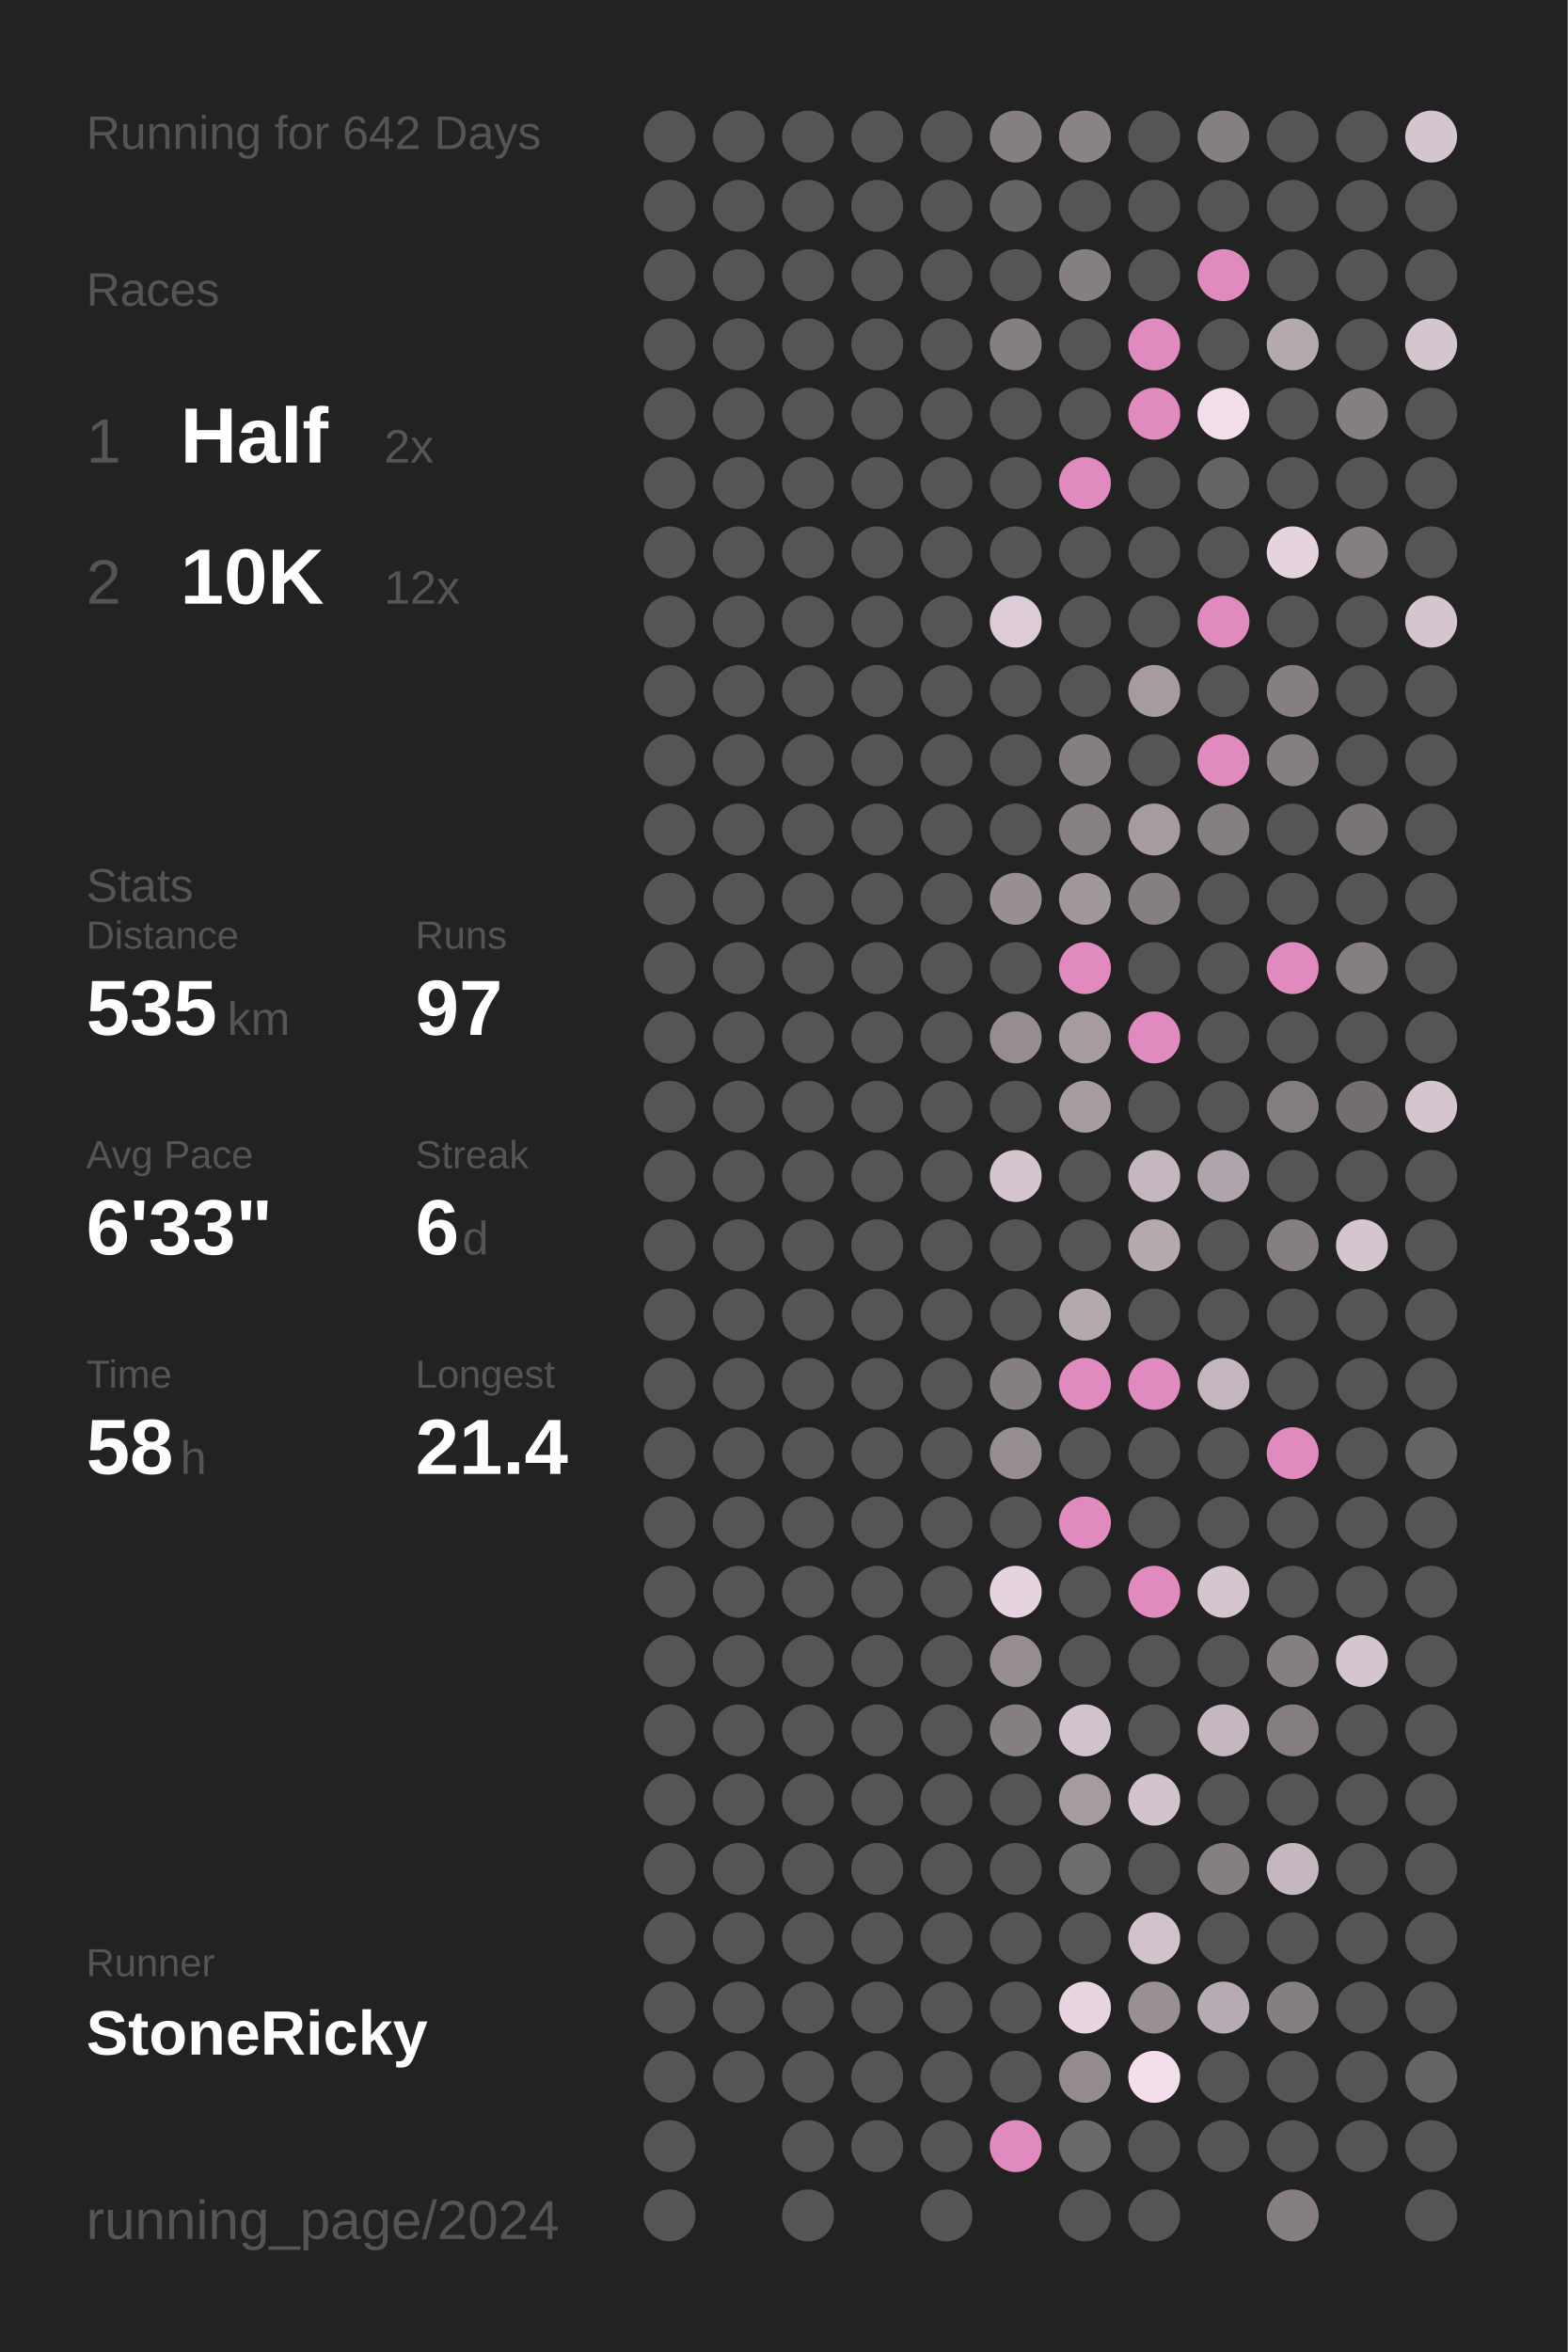
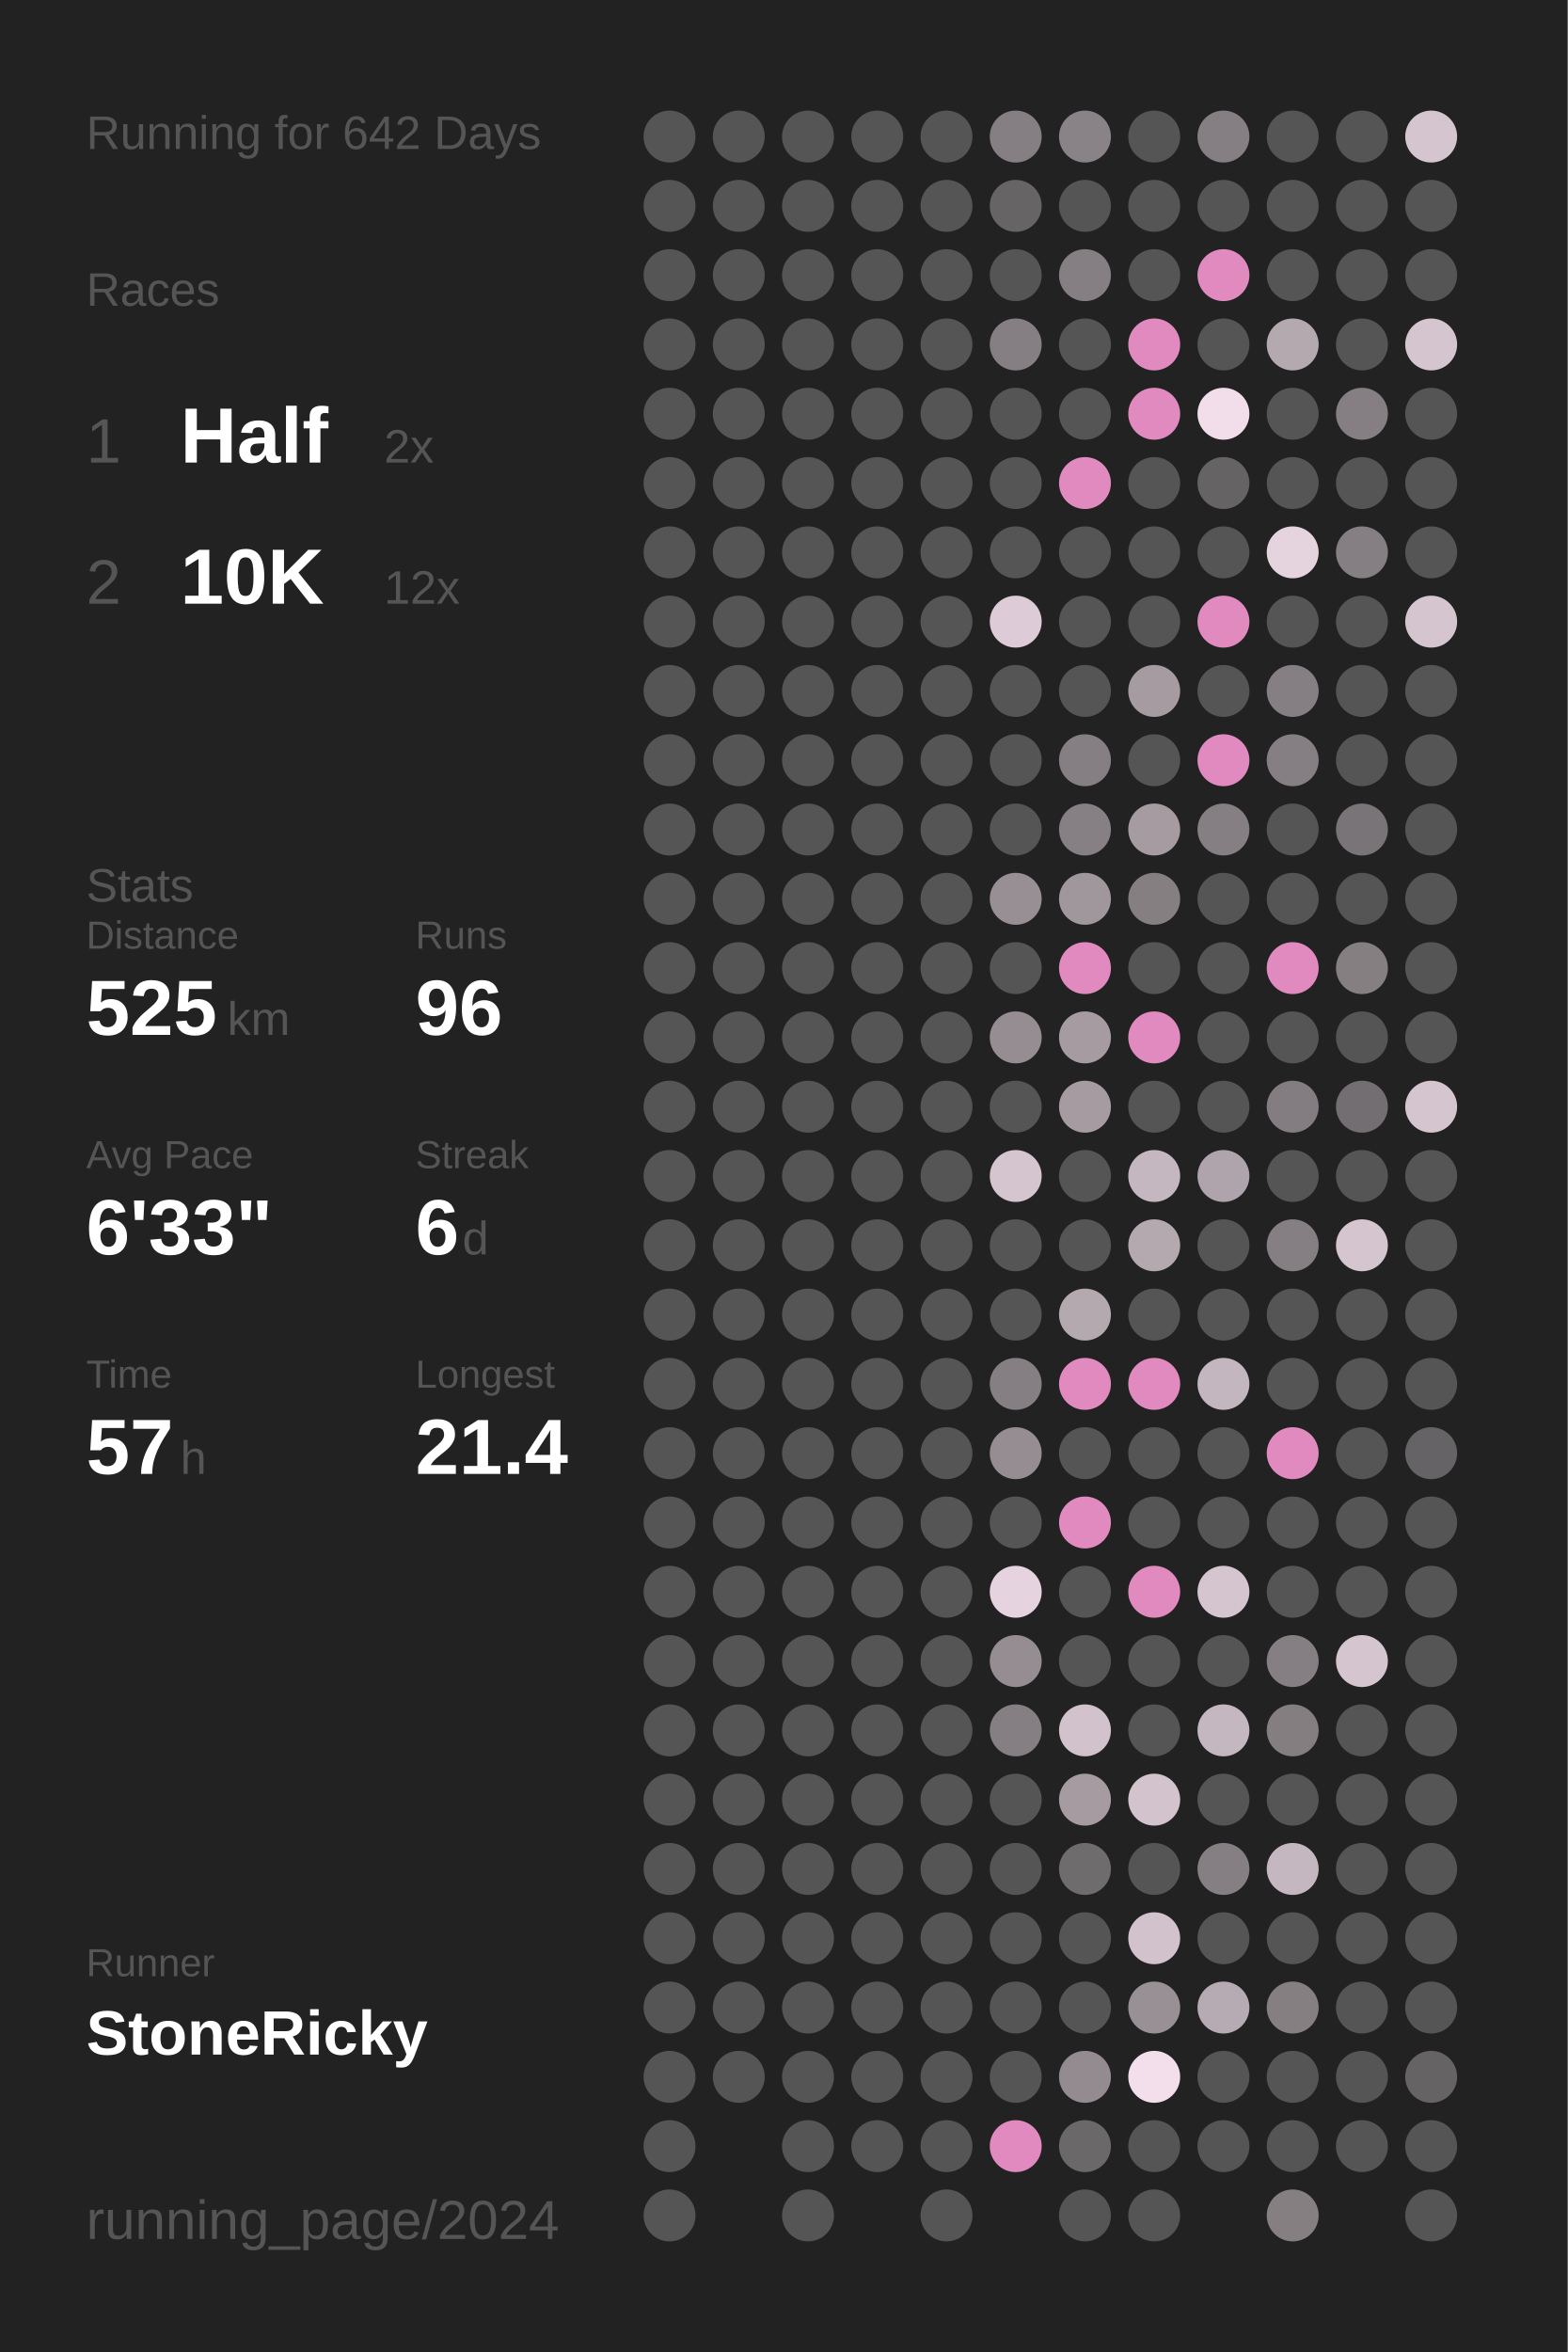
<svg xmlns="http://www.w3.org/2000/svg" baseProfile="full" height="300mm" version="1.1" viewBox="0,0,200,300" width="200mm">
  <defs />
  <rect fill="#222222" height="300" width="200" x="0" y="0" />
  <text fill="#555555" style="font-size:6px; font-family:Arial;" x="11" y="19">Running for 642 Days</text>
  <text fill="#555555" style="font-size:6px; font-family:Arial;" x="11" y="39">Races</text>
  <text fill="#555555" style="font-size:8px; font-family:Arial;" x="11" y="59">1</text>
  <text fill="#FFFFFF" style="font-size:10px; font-family:Arial; font-weight:bold;" x="23" y="59">Half</text>
  <text fill="#555555" style="font-size:6px; font-family:Arial;" x="49" y="59">2x</text>
  <text fill="#555555" style="font-size:8px; font-family:Arial;" x="11" y="77">2</text>
  <text fill="#FFFFFF" style="font-size:10px; font-family:Arial; font-weight:bold;" x="23" y="77">10K</text>
  <text fill="#555555" style="font-size:6px; font-family:Arial;" x="49" y="77">12x</text>
  <text fill="#555555" style="font-size:6px; font-family:Arial;" x="11" y="115">Stats</text>
  <text fill="#555555" style="font-size:5px; font-family:Arial;" x="11" y="121">Distance</text>
-   <text fill="#FFFFFF" style="font-size:10px; font-family:Arial; font-weight:bold;" x="11" y="132">535</text>
+   <text fill="#FFFFFF" style="font-size:10px; font-family:Arial; font-weight:bold;" x="11" y="132">525</text>
  <text fill="#555555" style="font-size:6px; font-family:Arial;" x="29" y="132">km</text>
  <text fill="#555555" style="font-size:5px; font-family:Arial;" x="53" y="121">Runs</text>
-   <text fill="#FFFFFF" style="font-size:10px; font-family:Arial; font-weight:bold;" x="53" y="132">97</text>
+   <text fill="#FFFFFF" style="font-size:10px; font-family:Arial; font-weight:bold;" x="53" y="132">96</text>
  <text fill="#555555" style="font-size:5px; font-family:Arial;" x="11" y="149">Avg Pace</text>
  <text fill="#FFFFFF" style="font-size:10px; font-family:Arial; font-weight:bold;" x="11" y="160">6'33"</text>
  <text fill="#555555" style="font-size:5px; font-family:Arial;" x="53" y="149">Streak</text>
  <text fill="#FFFFFF" style="font-size:10px; font-family:Arial; font-weight:bold;" x="53" y="160">6</text>
  <text fill="#555555" style="font-size:6px; font-family:Arial;" x="59" y="160">d</text>
  <text fill="#555555" style="font-size:5px; font-family:Arial;" x="11" y="177">Time</text>
-   <text fill="#FFFFFF" style="font-size:10px; font-family:Arial; font-weight:bold;" x="11" y="188">58</text>
+   <text fill="#FFFFFF" style="font-size:10px; font-family:Arial; font-weight:bold;" x="11" y="188">57</text>
  <text fill="#555555" style="font-size:6px; font-family:Arial;" x="23" y="188">h</text>
  <text fill="#555555" style="font-size:5px; font-family:Arial;" x="53" y="177">Longest</text>
  <text fill="#FFFFFF" style="font-size:10px; font-family:Arial; font-weight:bold;" x="53" y="188">21.4</text>
  <text fill="#555555" style="font-size:5px; font-family:Arial;" x="11" y="252.065">Runner</text>
  <text fill="#FFFFFF" style="font-size:8px; font-family:Arial; font-weight:bold;" x="11" y="262.065">StoneRicky</text>
  <text fill="#555555" style="font-size:7px; font-family:Arial;" x="11" y="285.581">running_page/2024</text>
  <circle cx="85.417" cy="17.419" fill="#555555" r="3.312" />
  <circle cx="85.417" cy="26.258" fill="#555555" r="3.312" />
  <circle cx="85.417" cy="35.097" fill="#555555" r="3.312" />
  <circle cx="85.417" cy="43.935" fill="#555555" r="3.312" />
  <circle cx="85.417" cy="52.774" fill="#555555" r="3.312" />
  <circle cx="85.417" cy="61.613" fill="#555555" r="3.312" />
  <circle cx="85.417" cy="70.452" fill="#555555" r="3.312" />
  <circle cx="85.417" cy="79.29" fill="#555555" r="3.312" />
  <circle cx="85.417" cy="88.129" fill="#555555" r="3.312" />
  <circle cx="85.417" cy="96.968" fill="#555555" r="3.312" />
  <circle cx="85.417" cy="105.806" fill="#555555" r="3.312" />
  <circle cx="85.417" cy="114.645" fill="#555555" r="3.312" />
  <circle cx="85.417" cy="123.484" fill="#555555" r="3.312" />
  <circle cx="85.417" cy="132.323" fill="#555555" r="3.312" />
  <circle cx="85.417" cy="141.161" fill="#555555" r="3.312" />
  <circle cx="85.417" cy="150" fill="#555555" r="3.312" />
  <circle cx="85.417" cy="158.839" fill="#555555" r="3.312" />
  <circle cx="85.417" cy="167.677" fill="#555555" r="3.312" />
  <circle cx="85.417" cy="176.516" fill="#555555" r="3.312" />
  <circle cx="85.417" cy="185.355" fill="#555555" r="3.312" />
  <circle cx="85.417" cy="194.194" fill="#555555" r="3.312" />
  <circle cx="85.417" cy="203.032" fill="#555555" r="3.312" />
  <circle cx="85.417" cy="211.871" fill="#555555" r="3.312" />
  <circle cx="85.417" cy="220.71" fill="#555555" r="3.312" />
  <circle cx="85.417" cy="229.548" fill="#555555" r="3.312" />
  <circle cx="85.417" cy="238.387" fill="#555555" r="3.312" />
  <circle cx="85.417" cy="247.226" fill="#555555" r="3.312" />
  <circle cx="85.417" cy="256.065" fill="#555555" r="3.312" />
  <circle cx="85.417" cy="264.903" fill="#555555" r="3.312" />
  <circle cx="85.417" cy="273.742" fill="#555555" r="3.312" />
  <circle cx="85.417" cy="282.581" fill="#555555" r="3.312" />
  <circle cx="94.25" cy="17.419" fill="#555555" r="3.312" />
  <circle cx="94.25" cy="26.258" fill="#555555" r="3.312" />
  <circle cx="94.25" cy="35.097" fill="#555555" r="3.312" />
  <circle cx="94.25" cy="43.935" fill="#555555" r="3.312" />
  <circle cx="94.25" cy="52.774" fill="#555555" r="3.312" />
  <circle cx="94.25" cy="61.613" fill="#555555" r="3.312" />
  <circle cx="94.25" cy="70.452" fill="#555555" r="3.312" />
  <circle cx="94.25" cy="79.29" fill="#555555" r="3.312" />
  <circle cx="94.25" cy="88.129" fill="#555555" r="3.312" />
  <circle cx="94.25" cy="96.968" fill="#555555" r="3.312" />
  <circle cx="94.25" cy="105.806" fill="#555555" r="3.312" />
  <circle cx="94.25" cy="114.645" fill="#555555" r="3.312" />
  <circle cx="94.25" cy="123.484" fill="#555555" r="3.312" />
  <circle cx="94.25" cy="132.323" fill="#555555" r="3.312" />
  <circle cx="94.25" cy="141.161" fill="#555555" r="3.312" />
  <circle cx="94.25" cy="150" fill="#555555" r="3.312" />
  <circle cx="94.25" cy="158.839" fill="#555555" r="3.312" />
  <circle cx="94.25" cy="167.677" fill="#555555" r="3.312" />
  <circle cx="94.25" cy="176.516" fill="#555555" r="3.312" />
  <circle cx="94.25" cy="185.355" fill="#555555" r="3.312" />
  <circle cx="94.25" cy="194.194" fill="#555555" r="3.312" />
  <circle cx="94.25" cy="203.032" fill="#555555" r="3.312" />
  <circle cx="94.25" cy="211.871" fill="#555555" r="3.312" />
  <circle cx="94.25" cy="220.71" fill="#555555" r="3.312" />
  <circle cx="94.25" cy="229.548" fill="#555555" r="3.312" />
  <circle cx="94.25" cy="238.387" fill="#555555" r="3.312" />
  <circle cx="94.25" cy="247.226" fill="#555555" r="3.312" />
  <circle cx="94.25" cy="256.065" fill="#555555" r="3.312" />
  <circle cx="94.25" cy="264.903" fill="#555555" r="3.312" />
  <circle cx="103.083" cy="17.419" fill="#555555" r="3.312" />
  <circle cx="103.083" cy="26.258" fill="#555555" r="3.312" />
  <circle cx="103.083" cy="35.097" fill="#555555" r="3.312" />
  <circle cx="103.083" cy="43.935" fill="#555555" r="3.312" />
  <circle cx="103.083" cy="52.774" fill="#555555" r="3.312" />
  <circle cx="103.083" cy="61.613" fill="#555555" r="3.312" />
  <circle cx="103.083" cy="70.452" fill="#555555" r="3.312" />
  <circle cx="103.083" cy="79.29" fill="#555555" r="3.312" />
  <circle cx="103.083" cy="88.129" fill="#555555" r="3.312" />
  <circle cx="103.083" cy="96.968" fill="#555555" r="3.312" />
  <circle cx="103.083" cy="105.806" fill="#555555" r="3.312" />
  <circle cx="103.083" cy="114.645" fill="#555555" r="3.312" />
  <circle cx="103.083" cy="123.484" fill="#555555" r="3.312" />
  <circle cx="103.083" cy="132.323" fill="#555555" r="3.312" />
  <circle cx="103.083" cy="141.161" fill="#555555" r="3.312" />
  <circle cx="103.083" cy="150" fill="#555555" r="3.312" />
  <circle cx="103.083" cy="158.839" fill="#555555" r="3.312" />
  <circle cx="103.083" cy="167.677" fill="#555555" r="3.312" />
  <circle cx="103.083" cy="176.516" fill="#555555" r="3.312" />
  <circle cx="103.083" cy="185.355" fill="#555555" r="3.312" />
  <circle cx="103.083" cy="194.194" fill="#555555" r="3.312" />
  <circle cx="103.083" cy="203.032" fill="#555555" r="3.312" />
  <circle cx="103.083" cy="211.871" fill="#555555" r="3.312" />
  <circle cx="103.083" cy="220.71" fill="#555555" r="3.312" />
  <circle cx="103.083" cy="229.548" fill="#555555" r="3.312" />
  <circle cx="103.083" cy="238.387" fill="#555555" r="3.312" />
  <circle cx="103.083" cy="247.226" fill="#555555" r="3.312" />
  <circle cx="103.083" cy="256.065" fill="#555555" r="3.312" />
  <circle cx="103.083" cy="264.903" fill="#555555" r="3.312" />
  <circle cx="103.083" cy="273.742" fill="#555555" r="3.312" />
  <circle cx="103.083" cy="282.581" fill="#555555" r="3.312" />
  <circle cx="111.917" cy="17.419" fill="#555555" r="3.312" />
  <circle cx="111.917" cy="26.258" fill="#555555" r="3.312" />
  <circle cx="111.917" cy="35.097" fill="#555555" r="3.312" />
  <circle cx="111.917" cy="43.935" fill="#555555" r="3.312" />
  <circle cx="111.917" cy="52.774" fill="#555555" r="3.312" />
  <circle cx="111.917" cy="61.613" fill="#555555" r="3.312" />
  <circle cx="111.917" cy="70.452" fill="#555555" r="3.312" />
  <circle cx="111.917" cy="79.29" fill="#555555" r="3.312" />
  <circle cx="111.917" cy="88.129" fill="#555555" r="3.312" />
  <circle cx="111.917" cy="96.968" fill="#555555" r="3.312" />
  <circle cx="111.917" cy="105.806" fill="#555555" r="3.312" />
  <circle cx="111.917" cy="114.645" fill="#555555" r="3.312" />
  <circle cx="111.917" cy="123.484" fill="#555555" r="3.312" />
  <circle cx="111.917" cy="132.323" fill="#555555" r="3.312" />
  <circle cx="111.917" cy="141.161" fill="#555555" r="3.312" />
  <circle cx="111.917" cy="150" fill="#555555" r="3.312" />
  <circle cx="111.917" cy="158.839" fill="#555555" r="3.312" />
  <circle cx="111.917" cy="167.677" fill="#555555" r="3.312" />
  <circle cx="111.917" cy="176.516" fill="#555555" r="3.312" />
  <circle cx="111.917" cy="185.355" fill="#555555" r="3.312" />
  <circle cx="111.917" cy="194.194" fill="#555555" r="3.312" />
  <circle cx="111.917" cy="203.032" fill="#555555" r="3.312" />
  <circle cx="111.917" cy="211.871" fill="#555555" r="3.312" />
  <circle cx="111.917" cy="220.71" fill="#555555" r="3.312" />
  <circle cx="111.917" cy="229.548" fill="#555555" r="3.312" />
  <circle cx="111.917" cy="238.387" fill="#555555" r="3.312" />
  <circle cx="111.917" cy="247.226" fill="#555555" r="3.312" />
  <circle cx="111.917" cy="256.065" fill="#555555" r="3.312" />
  <circle cx="111.917" cy="264.903" fill="#555555" r="3.312" />
  <circle cx="111.917" cy="273.742" fill="#555555" r="3.312" />
  <circle cx="120.75" cy="17.419" fill="#555555" r="3.312" />
  <circle cx="120.75" cy="26.258" fill="#555555" r="3.312" />
  <circle cx="120.75" cy="35.097" fill="#555555" r="3.312" />
  <circle cx="120.75" cy="43.935" fill="#555555" r="3.312" />
  <circle cx="120.75" cy="52.774" fill="#555555" r="3.312" />
  <circle cx="120.75" cy="61.613" fill="#555555" r="3.312" />
  <circle cx="120.75" cy="70.452" fill="#555555" r="3.312" />
  <circle cx="120.75" cy="79.29" fill="#555555" r="3.312" />
  <circle cx="120.75" cy="88.129" fill="#555555" r="3.312" />
  <circle cx="120.75" cy="96.968" fill="#555555" r="3.312" />
  <circle cx="120.75" cy="105.806" fill="#555555" r="3.312" />
  <circle cx="120.75" cy="114.645" fill="#555555" r="3.312" />
  <circle cx="120.75" cy="123.484" fill="#555555" r="3.312" />
  <circle cx="120.75" cy="132.323" fill="#555555" r="3.312" />
  <circle cx="120.75" cy="141.161" fill="#555555" r="3.312" />
  <circle cx="120.75" cy="150" fill="#555555" r="3.312" />
  <circle cx="120.75" cy="158.839" fill="#555555" r="3.312" />
  <circle cx="120.75" cy="167.677" fill="#555555" r="3.312" />
  <circle cx="120.75" cy="176.516" fill="#555555" r="3.312" />
  <circle cx="120.75" cy="185.355" fill="#555555" r="3.312" />
  <circle cx="120.75" cy="194.194" fill="#555555" r="3.312" />
  <circle cx="120.75" cy="203.032" fill="#555555" r="3.312" />
  <circle cx="120.75" cy="211.871" fill="#555555" r="3.312" />
  <circle cx="120.75" cy="220.71" fill="#555555" r="3.312" />
  <circle cx="120.75" cy="229.548" fill="#555555" r="3.312" />
  <circle cx="120.75" cy="238.387" fill="#555555" r="3.312" />
  <circle cx="120.75" cy="247.226" fill="#555555" r="3.312" />
  <circle cx="120.75" cy="256.065" fill="#555555" r="3.312" />
  <circle cx="120.75" cy="264.903" fill="#555555" r="3.312" />
  <circle cx="120.75" cy="273.742" fill="#555555" r="3.312" />
  <circle cx="120.75" cy="282.581" fill="#555555" r="3.312" />
  <circle cx="129.583" cy="17.419" fill="#857f83" r="3.312" />
  <circle cx="129.583" cy="26.258" fill="#666465" r="3.312" />
  <circle cx="129.583" cy="35.097" fill="#555555" r="3.312" />
  <circle cx="129.583" cy="43.935" fill="#857f83" r="3.312" />
  <circle cx="129.583" cy="52.774" fill="#555555" r="3.312" />
  <circle cx="129.583" cy="61.613" fill="#555555" r="3.312" />
  <circle cx="129.583" cy="70.452" fill="#555555" r="3.312" />
  <circle cx="129.583" cy="79.29" fill="#ddccd7" r="3.312" />
  <circle cx="129.583" cy="88.129" fill="#555555" r="3.312" />
  <circle cx="129.583" cy="96.968" fill="#555555" r="3.312" />
  <circle cx="129.583" cy="105.806" fill="#555555" r="3.312" />
  <circle cx="129.583" cy="114.645" fill="#988f95" r="3.312" />
  <circle cx="129.583" cy="123.484" fill="#555555" r="3.312" />
  <circle cx="129.583" cy="132.323" fill="#958d92" r="3.312" />
  <circle cx="129.583" cy="141.161" fill="#555555" r="3.312" />
  <circle cx="129.583" cy="150" fill="#d5c5cf" r="3.312" />
  <circle cx="129.583" cy="158.839" fill="#555555" r="3.312" />
  <circle cx="129.583" cy="167.677" fill="#555555" r="3.312" />
  <circle cx="129.583" cy="176.516" fill="#857f83" r="3.312" />
  <circle cx="129.583" cy="185.355" fill="#958d92" r="3.312" />
  <circle cx="129.583" cy="194.194" fill="#555555" r="3.312" />
  <circle cx="129.583" cy="203.032" fill="#e5d3df" r="3.312" />
  <circle cx="129.583" cy="211.871" fill="#958d92" r="3.312" />
  <circle cx="129.583" cy="220.71" fill="#857f83" r="3.312" />
  <circle cx="129.583" cy="229.548" fill="#555555" r="3.312" />
  <circle cx="129.583" cy="238.387" fill="#555555" r="3.312" />
  <circle cx="129.583" cy="247.226" fill="#555555" r="3.312" />
  <circle cx="129.583" cy="256.065" fill="#555555" r="3.312" />
  <circle cx="129.583" cy="264.903" fill="#555555" r="3.312" />
  <circle cx="129.583" cy="273.742" fill="#E18ABF" r="3.312" />
  <circle cx="138.417" cy="17.419" fill="#898286" r="3.312" />
  <circle cx="138.417" cy="26.258" fill="#555555" r="3.312" />
  <circle cx="138.417" cy="35.097" fill="#857f83" r="3.312" />
  <circle cx="138.417" cy="43.935" fill="#555555" r="3.312" />
  <circle cx="138.417" cy="52.774" fill="#555555" r="3.312" />
  <circle cx="138.417" cy="61.613" fill="#E18ABF" r="3.312" />
  <circle cx="138.417" cy="70.452" fill="#555555" r="3.312" />
  <circle cx="138.417" cy="79.29" fill="#555555" r="3.312" />
  <circle cx="138.417" cy="88.129" fill="#555555" r="3.312" />
  <circle cx="138.417" cy="96.968" fill="#857f83" r="3.312" />
  <circle cx="138.417" cy="105.806" fill="#868084" r="3.312" />
  <circle cx="138.417" cy="114.645" fill="#a0979d" r="3.312" />
  <circle cx="138.417" cy="123.484" fill="#E18ABF" r="3.312" />
  <circle cx="138.417" cy="132.323" fill="#a59ba1" r="3.312" />
  <circle cx="138.417" cy="141.161" fill="#a59ba1" r="3.312" />
  <circle cx="138.417" cy="150" fill="#555555" r="3.312" />
  <circle cx="138.417" cy="158.839" fill="#555555" r="3.312" />
  <circle cx="138.417" cy="167.677" fill="#b5a9b0" r="3.312" />
  <circle cx="138.417" cy="176.516" fill="#E18ABF" r="3.312" />
  <circle cx="138.417" cy="185.355" fill="#555555" r="3.312" />
  <circle cx="138.417" cy="194.194" fill="#E18ABF" r="3.312" />
  <circle cx="138.417" cy="203.032" fill="#555555" r="3.312" />
  <circle cx="138.417" cy="211.871" fill="#555555" r="3.312" />
  <circle cx="138.417" cy="220.71" fill="#d2c2cc" r="3.312" />
  <circle cx="138.417" cy="229.548" fill="#a59ba1" r="3.312" />
  <circle cx="138.417" cy="238.387" fill="#6f6c6e" r="3.312" />
  <circle cx="138.417" cy="247.226" fill="#555555" r="3.312" />
-   <circle cx="138.417" cy="256.065" fill="#e7d4e0" r="3.312" />
+   <circle cx="138.417" cy="256.065" fill="#555555" r="3.312" />
  <circle cx="138.417" cy="264.903" fill="#938b90" r="3.312" />
  <circle cx="138.417" cy="273.742" fill="#6b686a" r="3.312" />
  <circle cx="138.417" cy="282.581" fill="#555555" r="3.312" />
  <circle cx="147.25" cy="17.419" fill="#555555" r="3.312" />
  <circle cx="147.25" cy="26.258" fill="#555555" r="3.312" />
  <circle cx="147.25" cy="35.097" fill="#555555" r="3.312" />
  <circle cx="147.25" cy="43.935" fill="#E18ABF" r="3.312" />
  <circle cx="147.25" cy="52.774" fill="#E18ABF" r="3.312" />
  <circle cx="147.25" cy="61.613" fill="#555555" r="3.312" />
  <circle cx="147.25" cy="70.452" fill="#555555" r="3.312" />
  <circle cx="147.25" cy="79.29" fill="#555555" r="3.312" />
  <circle cx="147.25" cy="88.129" fill="#a59ba1" r="3.312" />
  <circle cx="147.25" cy="96.968" fill="#555555" r="3.312" />
  <circle cx="147.25" cy="105.806" fill="#a59ba1" r="3.312" />
  <circle cx="147.25" cy="114.645" fill="#857f82" r="3.312" />
  <circle cx="147.25" cy="123.484" fill="#555555" r="3.312" />
  <circle cx="147.25" cy="132.323" fill="#E18ABF" r="3.312" />
  <circle cx="147.25" cy="141.161" fill="#555555" r="3.312" />
  <circle cx="147.25" cy="150" fill="#c5b7c0" r="3.312" />
  <circle cx="147.25" cy="158.839" fill="#b5a9b0" r="3.312" />
  <circle cx="147.25" cy="167.677" fill="#555555" r="3.312" />
  <circle cx="147.25" cy="176.516" fill="#E18ABF" r="3.312" />
  <circle cx="147.25" cy="185.355" fill="#555555" r="3.312" />
  <circle cx="147.25" cy="194.194" fill="#555555" r="3.312" />
  <circle cx="147.25" cy="203.032" fill="#E18ABF" r="3.312" />
  <circle cx="147.25" cy="211.871" fill="#555555" r="3.312" />
  <circle cx="147.25" cy="220.71" fill="#555555" r="3.312" />
  <circle cx="147.25" cy="229.548" fill="#d3c3cd" r="3.312" />
  <circle cx="147.25" cy="238.387" fill="#555555" r="3.312" />
  <circle cx="147.25" cy="247.226" fill="#d1c2cc" r="3.312" />
  <circle cx="147.25" cy="256.065" fill="#989095" r="3.312" />
  <circle cx="147.25" cy="264.903" fill="#f3dfec" r="3.312" />
  <circle cx="147.25" cy="273.742" fill="#555555" r="3.312" />
  <circle cx="147.25" cy="282.581" fill="#555555" r="3.312" />
  <circle cx="156.083" cy="17.419" fill="#857f83" r="3.312" />
  <circle cx="156.083" cy="26.258" fill="#555555" r="3.312" />
  <circle cx="156.083" cy="35.097" fill="#E18ABF" r="3.312" />
  <circle cx="156.083" cy="43.935" fill="#555555" r="3.312" />
  <circle cx="156.083" cy="52.774" fill="#f2deeb" r="3.312" />
  <circle cx="156.083" cy="61.613" fill="#656364" r="3.312" />
  <circle cx="156.083" cy="70.452" fill="#555555" r="3.312" />
  <circle cx="156.083" cy="79.29" fill="#E18ABF" r="3.312" />
  <circle cx="156.083" cy="88.129" fill="#555555" r="3.312" />
  <circle cx="156.083" cy="96.968" fill="#E18ABF" r="3.312" />
  <circle cx="156.083" cy="105.806" fill="#857f83" r="3.312" />
  <circle cx="156.083" cy="114.645" fill="#555555" r="3.312" />
  <circle cx="156.083" cy="123.484" fill="#555555" r="3.312" />
  <circle cx="156.083" cy="132.323" fill="#555555" r="3.312" />
  <circle cx="156.083" cy="141.161" fill="#555555" r="3.312" />
  <circle cx="156.083" cy="150" fill="#b0a4ac" r="3.312" />
  <circle cx="156.083" cy="158.839" fill="#555555" r="3.312" />
  <circle cx="156.083" cy="167.677" fill="#555555" r="3.312" />
  <circle cx="156.083" cy="176.516" fill="#c4b6bf" r="3.312" />
  <circle cx="156.083" cy="185.355" fill="#555555" r="3.312" />
  <circle cx="156.083" cy="194.194" fill="#555555" r="3.312" />
  <circle cx="156.083" cy="203.032" fill="#d5c5cf" r="3.312" />
  <circle cx="156.083" cy="211.871" fill="#555555" r="3.312" />
  <circle cx="156.083" cy="220.71" fill="#c5b7c0" r="3.312" />
  <circle cx="156.083" cy="229.548" fill="#555555" r="3.312" />
  <circle cx="156.083" cy="238.387" fill="#857f83" r="3.312" />
  <circle cx="156.083" cy="247.226" fill="#555555" r="3.312" />
  <circle cx="156.083" cy="256.065" fill="#b7abb3" r="3.312" />
  <circle cx="156.083" cy="264.903" fill="#555555" r="3.312" />
  <circle cx="156.083" cy="273.742" fill="#555555" r="3.312" />
  <circle cx="164.917" cy="17.419" fill="#555555" r="3.312" />
  <circle cx="164.917" cy="26.258" fill="#555555" r="3.312" />
  <circle cx="164.917" cy="35.097" fill="#555555" r="3.312" />
  <circle cx="164.917" cy="43.935" fill="#b5a9b0" r="3.312" />
  <circle cx="164.917" cy="52.774" fill="#555555" r="3.312" />
  <circle cx="164.917" cy="61.613" fill="#555555" r="3.312" />
  <circle cx="164.917" cy="70.452" fill="#e5d3de" r="3.312" />
  <circle cx="164.917" cy="79.29" fill="#555555" r="3.312" />
  <circle cx="164.917" cy="88.129" fill="#857f83" r="3.312" />
  <circle cx="164.917" cy="96.968" fill="#857f83" r="3.312" />
  <circle cx="164.917" cy="105.806" fill="#555555" r="3.312" />
  <circle cx="164.917" cy="114.645" fill="#555555" r="3.312" />
  <circle cx="164.917" cy="123.484" fill="#E18ABF" r="3.312" />
  <circle cx="164.917" cy="132.323" fill="#555555" r="3.312" />
  <circle cx="164.917" cy="141.161" fill="#837d81" r="3.312" />
  <circle cx="164.917" cy="150" fill="#555555" r="3.312" />
  <circle cx="164.917" cy="158.839" fill="#857f83" r="3.312" />
  <circle cx="164.917" cy="167.677" fill="#555555" r="3.312" />
  <circle cx="164.917" cy="176.516" fill="#555555" r="3.312" />
  <circle cx="164.917" cy="185.355" fill="#E18ABF" r="3.312" />
  <circle cx="164.917" cy="194.194" fill="#555555" r="3.312" />
  <circle cx="164.917" cy="203.032" fill="#555555" r="3.312" />
  <circle cx="164.917" cy="211.871" fill="#857f83" r="3.312" />
  <circle cx="164.917" cy="220.71" fill="#847e81" r="3.312" />
  <circle cx="164.917" cy="229.548" fill="#555555" r="3.312" />
  <circle cx="164.917" cy="238.387" fill="#c5b7c0" r="3.312" />
  <circle cx="164.917" cy="247.226" fill="#555555" r="3.312" />
  <circle cx="164.917" cy="256.065" fill="#857f82" r="3.312" />
  <circle cx="164.917" cy="264.903" fill="#555555" r="3.312" />
  <circle cx="164.917" cy="273.742" fill="#555555" r="3.312" />
  <circle cx="164.917" cy="282.581" fill="#857f82" r="3.312" />
  <circle cx="173.75" cy="17.419" fill="#555555" r="3.312" />
  <circle cx="173.75" cy="26.258" fill="#555555" r="3.312" />
  <circle cx="173.75" cy="35.097" fill="#555555" r="3.312" />
  <circle cx="173.75" cy="43.935" fill="#555555" r="3.312" />
  <circle cx="173.75" cy="52.774" fill="#857f83" r="3.312" />
  <circle cx="173.75" cy="61.613" fill="#555555" r="3.312" />
  <circle cx="173.75" cy="70.452" fill="#857f83" r="3.312" />
  <circle cx="173.75" cy="79.29" fill="#555555" r="3.312" />
  <circle cx="173.75" cy="88.129" fill="#555555" r="3.312" />
  <circle cx="173.75" cy="96.968" fill="#555555" r="3.312" />
  <circle cx="173.75" cy="105.806" fill="#797477" r="3.312" />
  <circle cx="173.75" cy="114.645" fill="#555555" r="3.312" />
  <circle cx="173.75" cy="123.484" fill="#857f82" r="3.312" />
  <circle cx="173.75" cy="132.323" fill="#555555" r="3.312" />
  <circle cx="173.75" cy="141.161" fill="#726e71" r="3.312" />
  <circle cx="173.75" cy="150" fill="#555555" r="3.312" />
  <circle cx="173.75" cy="158.839" fill="#d5c5cf" r="3.312" />
  <circle cx="173.75" cy="167.677" fill="#555555" r="3.312" />
  <circle cx="173.75" cy="176.516" fill="#555555" r="3.312" />
  <circle cx="173.75" cy="185.355" fill="#555555" r="3.312" />
  <circle cx="173.75" cy="194.194" fill="#555555" r="3.312" />
  <circle cx="173.75" cy="203.032" fill="#555555" r="3.312" />
  <circle cx="173.75" cy="211.871" fill="#d5c5cf" r="3.312" />
  <circle cx="173.75" cy="220.71" fill="#555555" r="3.312" />
  <circle cx="173.75" cy="229.548" fill="#555555" r="3.312" />
  <circle cx="173.75" cy="238.387" fill="#555555" r="3.312" />
  <circle cx="173.75" cy="247.226" fill="#555555" r="3.312" />
  <circle cx="173.75" cy="256.065" fill="#555555" r="3.312" />
  <circle cx="173.75" cy="264.903" fill="#555555" r="3.312" />
  <circle cx="173.75" cy="273.742" fill="#555555" r="3.312" />
  <circle cx="182.583" cy="17.419" fill="#d5c5cf" r="3.312" />
  <circle cx="182.583" cy="26.258" fill="#555555" r="3.312" />
  <circle cx="182.583" cy="35.097" fill="#555555" r="3.312" />
  <circle cx="182.583" cy="43.935" fill="#d5c5cf" r="3.312" />
  <circle cx="182.583" cy="52.774" fill="#555555" r="3.312" />
  <circle cx="182.583" cy="61.613" fill="#555555" r="3.312" />
  <circle cx="182.583" cy="70.452" fill="#555555" r="3.312" />
  <circle cx="182.583" cy="79.29" fill="#d5c5cf" r="3.312" />
  <circle cx="182.583" cy="88.129" fill="#555555" r="3.312" />
  <circle cx="182.583" cy="96.968" fill="#555555" r="3.312" />
  <circle cx="182.583" cy="105.806" fill="#555555" r="3.312" />
  <circle cx="182.583" cy="114.645" fill="#555555" r="3.312" />
  <circle cx="182.583" cy="123.484" fill="#555555" r="3.312" />
  <circle cx="182.583" cy="132.323" fill="#555555" r="3.312" />
  <circle cx="182.583" cy="141.161" fill="#d5c5cf" r="3.312" />
  <circle cx="182.583" cy="150" fill="#555555" r="3.312" />
  <circle cx="182.583" cy="158.839" fill="#555555" r="3.312" />
  <circle cx="182.583" cy="167.677" fill="#555555" r="3.312" />
  <circle cx="182.583" cy="176.516" fill="#555555" r="3.312" />
  <circle cx="182.583" cy="185.355" fill="#656365" r="3.312" />
  <circle cx="182.583" cy="194.194" fill="#555555" r="3.312" />
  <circle cx="182.583" cy="203.032" fill="#555555" r="3.312" />
  <circle cx="182.583" cy="211.871" fill="#555555" r="3.312" />
  <circle cx="182.583" cy="220.71" fill="#555555" r="3.312" />
  <circle cx="182.583" cy="229.548" fill="#555555" r="3.312" />
  <circle cx="182.583" cy="238.387" fill="#555555" r="3.312" />
  <circle cx="182.583" cy="247.226" fill="#555555" r="3.312" />
  <circle cx="182.583" cy="256.065" fill="#555555" r="3.312" />
  <circle cx="182.583" cy="264.903" fill="#656364" r="3.312" />
  <circle cx="182.583" cy="273.742" fill="#555555" r="3.312" />
  <circle cx="182.583" cy="282.581" fill="#555555" r="3.312" />
</svg>
